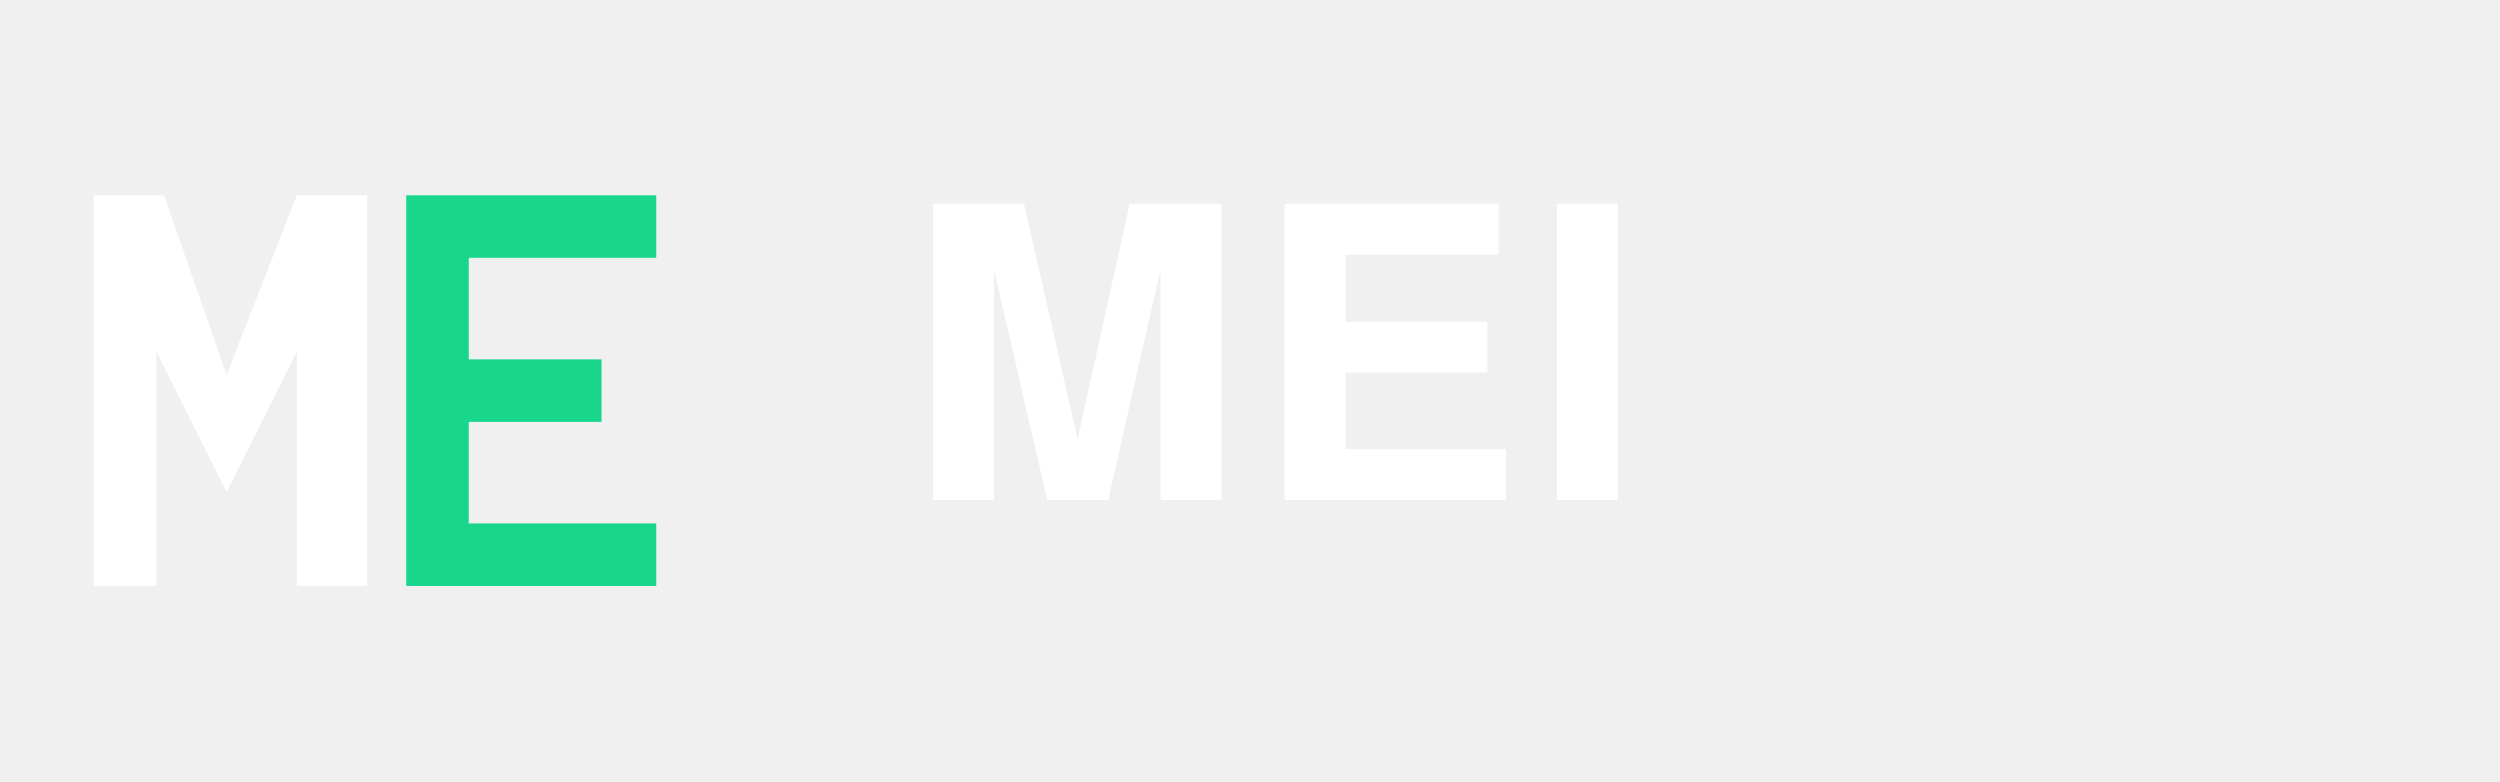
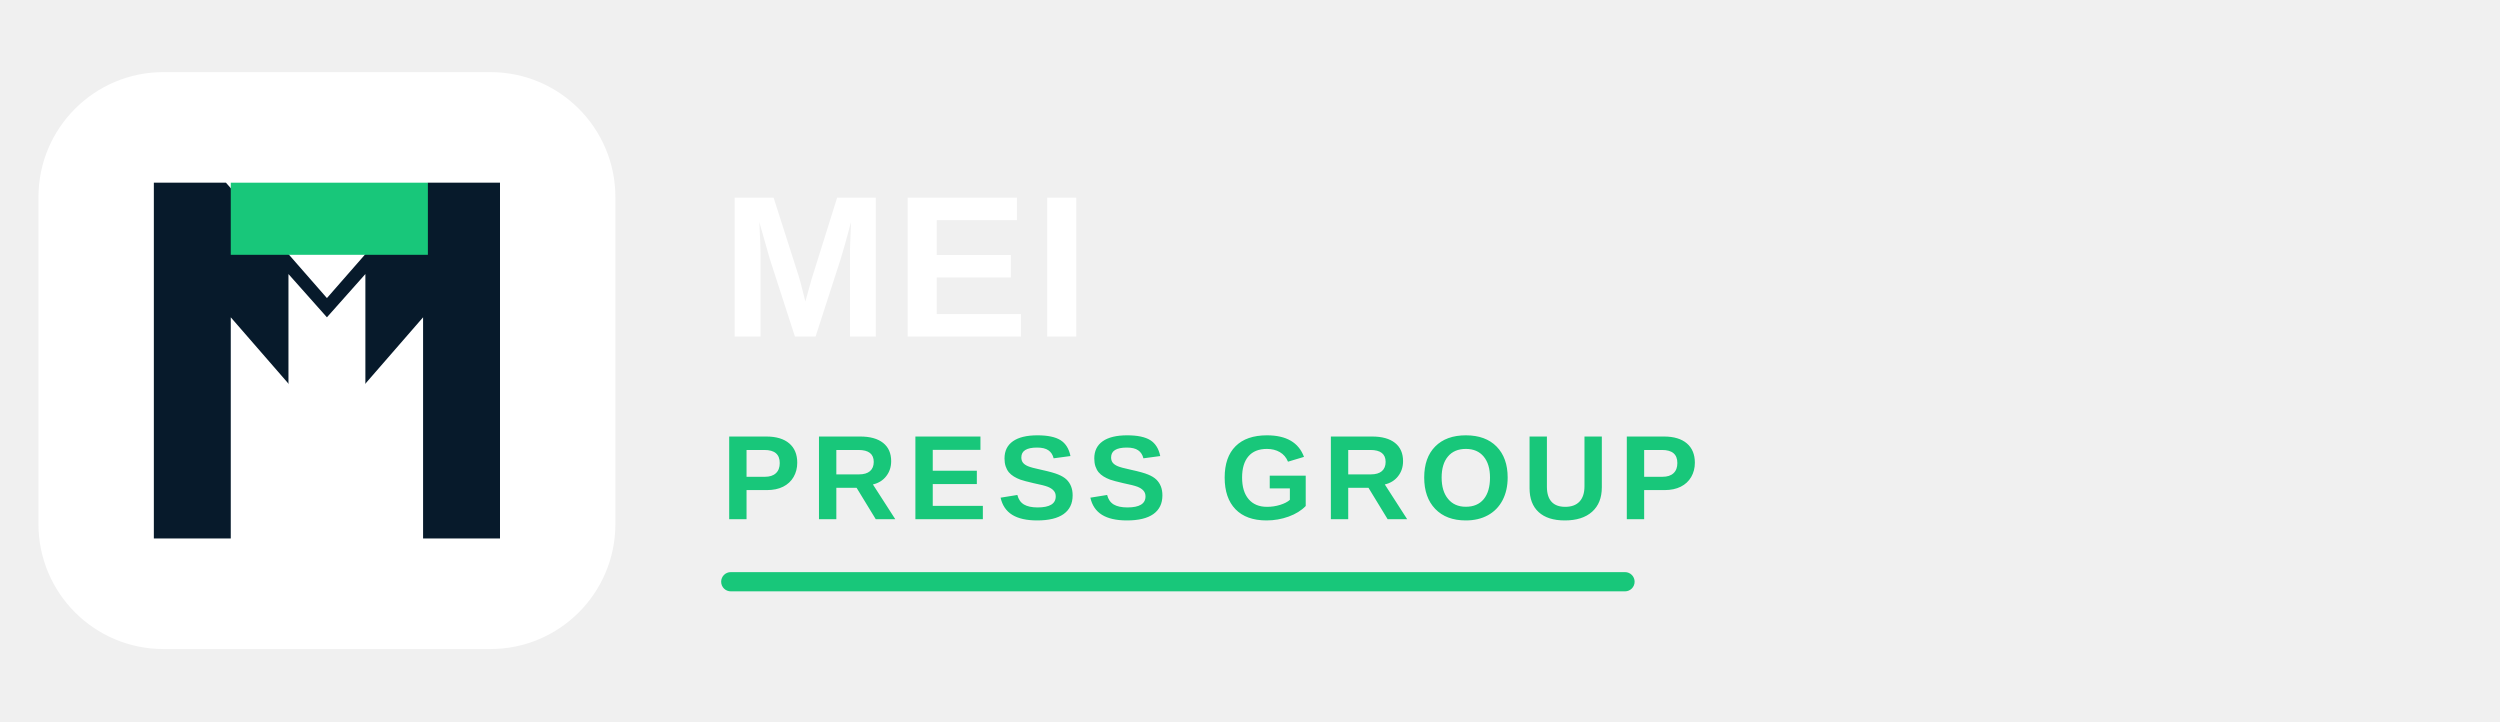
- <svg xmlns="http://www.w3.org/2000/svg" viewBox="0 0 320 100" width="320" height="100">
-   <g transform="translate(0,0)">
-     <path d="M12,25 L21,25 L29,48 L38,25 L47,25 L47,75 L38,75 L38,45 L29,63 L20,45 L20,75 L12,75 Z" fill="#FFFFFF" />
-     <path d="M52,25 L84,25 L84,33 L60,33 L60,46 L77,46 L77,54 L60,54 L60,67 L84,67 L84,75 L52,75 Z" fill="#18D68C" />
-   </g>
-   <g transform="translate(116,0)" font-family="'Poppins','Segoe UI',Helvetica,Arial,sans-serif">
-     <text x="0" y="64" font-size="52" font-weight="700" letter-spacing="1" fill="#FFFFFF">MEI</text>
-   </g>
+ <svg xmlns="http://www.w3.org/2000/svg" width="520" height="150" viewBox="0 0 520 150" fill="none">
+   <rect x="8" y="15" width="120" height="120" rx="26" fill="#FFFFFF" />
+   <path d="M32 112V38H47L68 62L89 38H104V112H88V66L68 89L48 66V112H32Z" fill="#071A2B" />
+   <path d="M48 38H89V53H48V38Z" fill="#18C77A" />
+   <path d="M60 57L68 66L76 57V82L68 90L60 82V57Z" fill="#FFFFFF" />
+   <text x="150" y="70" font-family="Arial, Helvetica, sans-serif" font-size="42" font-weight="800" letter-spacing="1" fill="#FFFFFF">
+     MEI
+   </text>
+   <text x="150" y="108" font-family="Arial, Helvetica, sans-serif" font-size="25" font-weight="700" letter-spacing="2" fill="#18C77A">
+     PRESS GROUP
+   </text>
+   <rect x="150" y="119" width="190" height="4" rx="2" fill="#18C77A" />
</svg>
